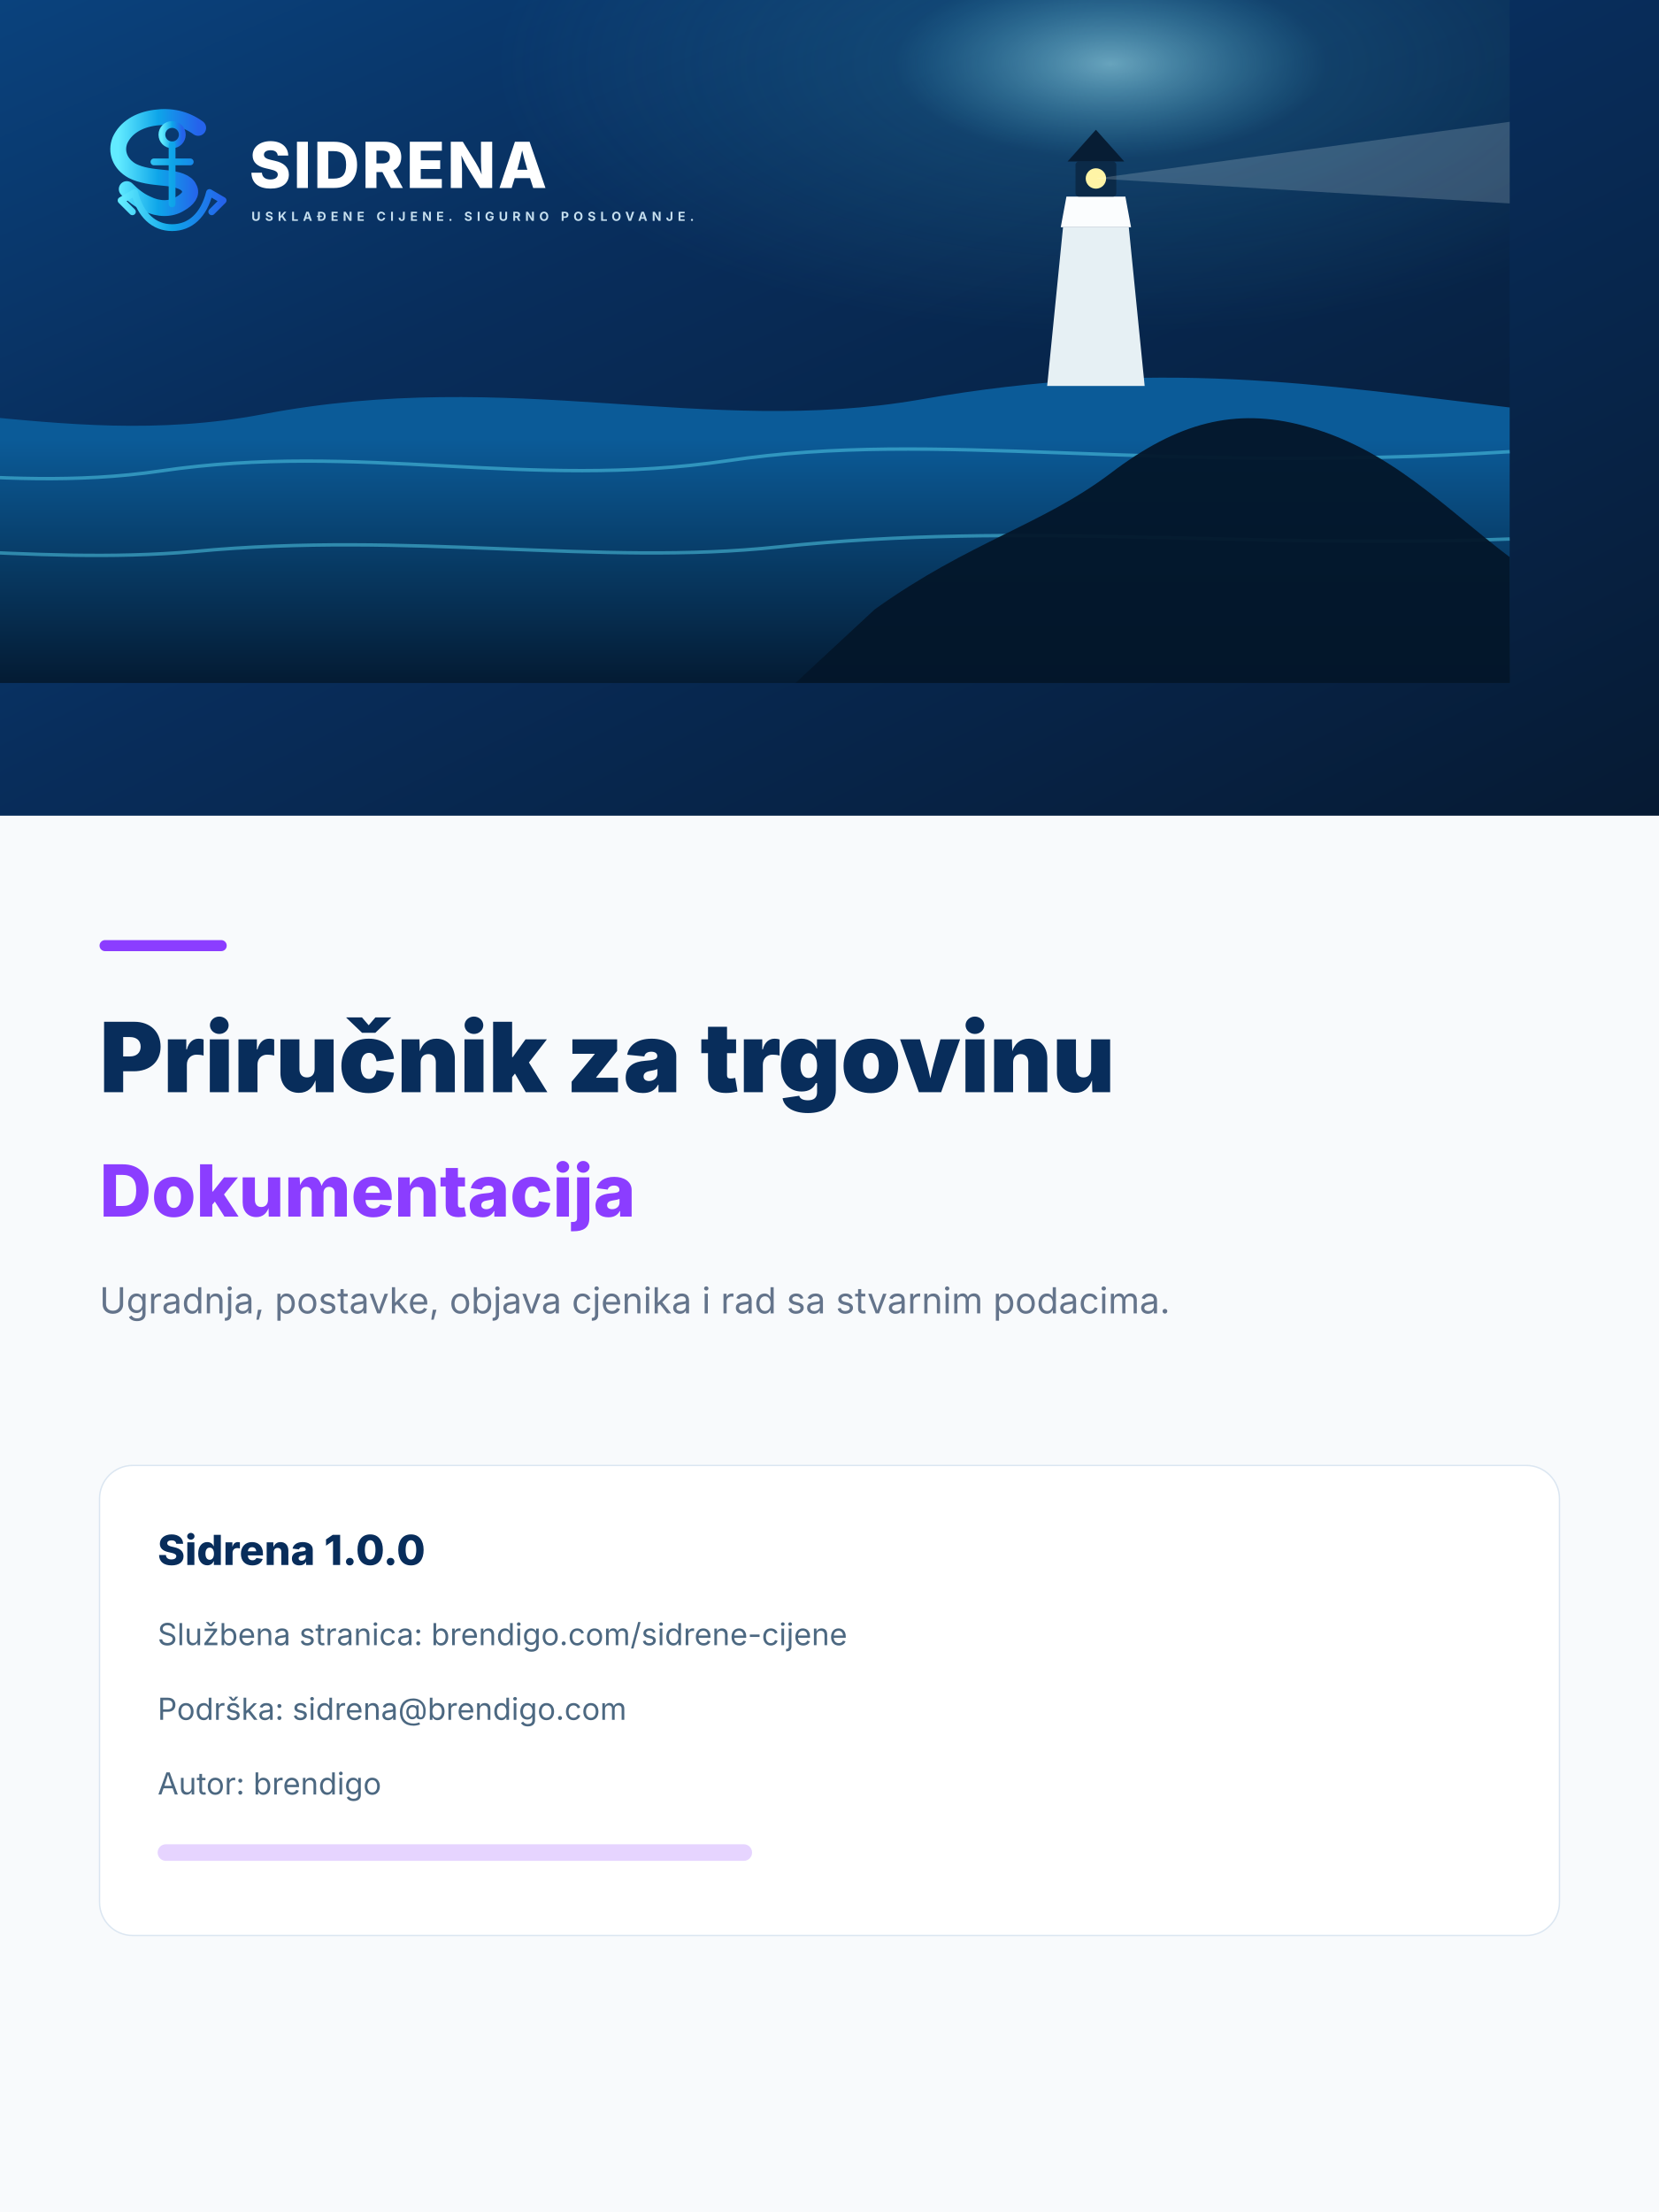
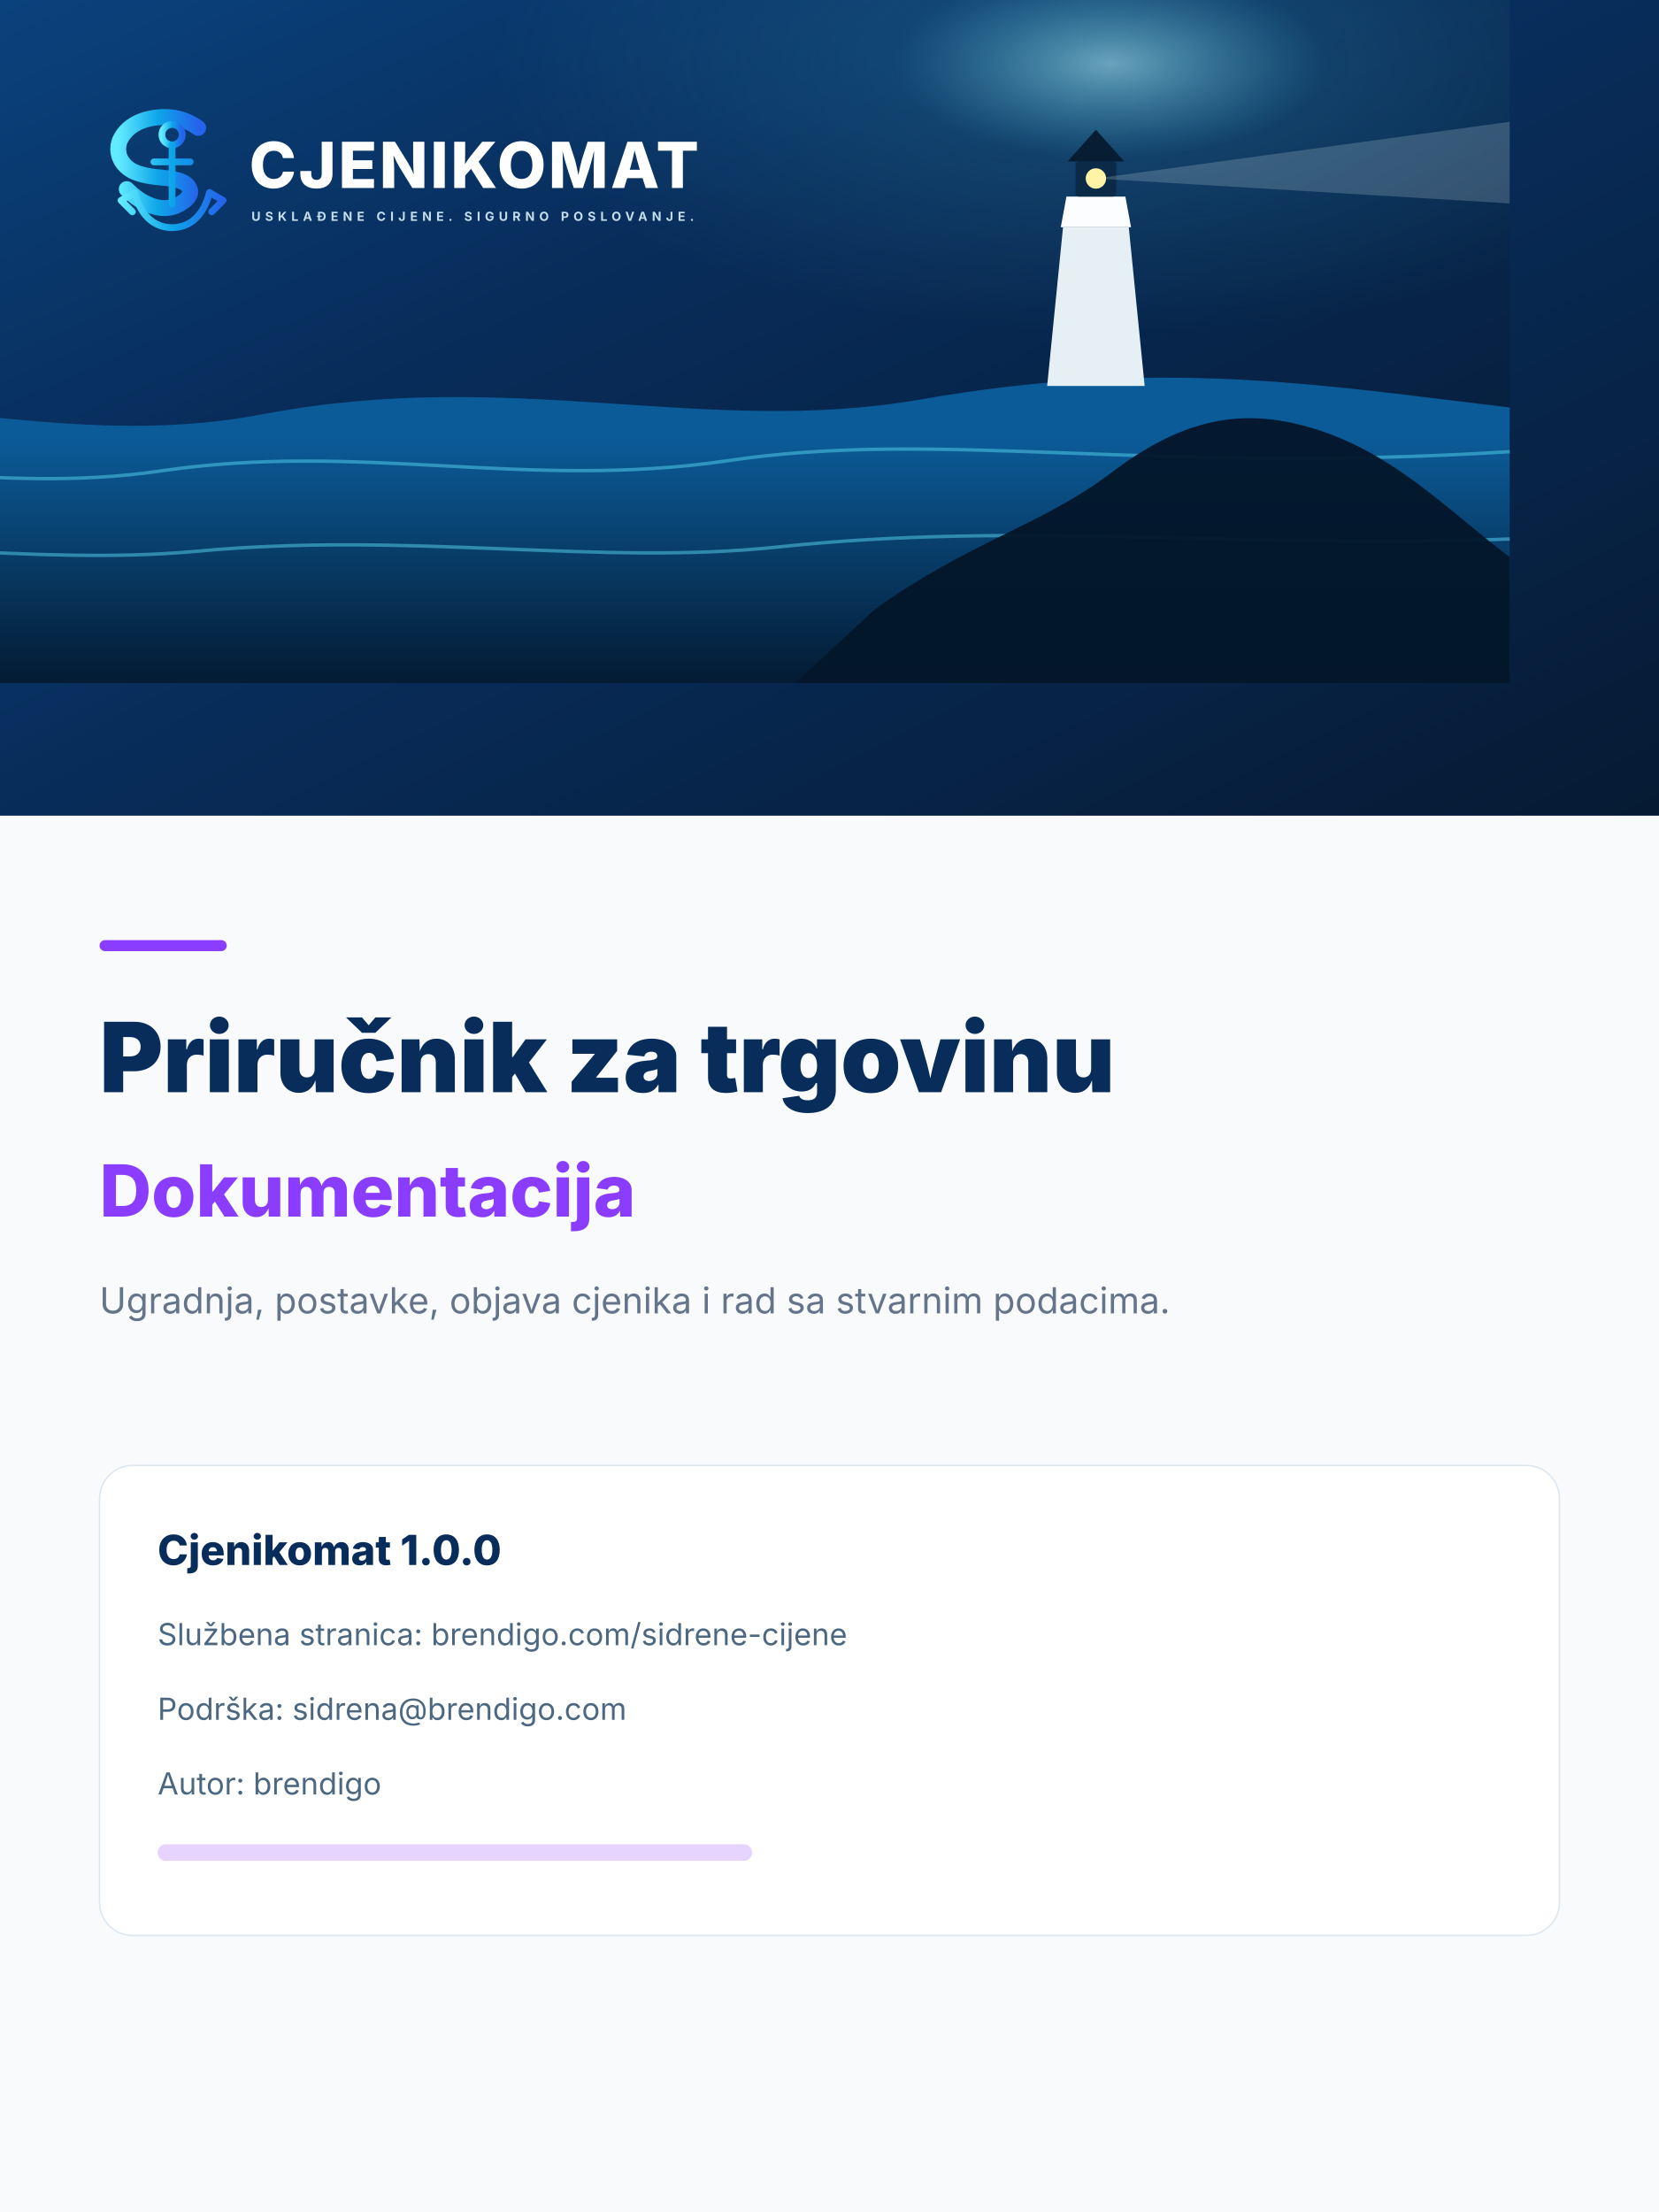
<svg xmlns="http://www.w3.org/2000/svg" viewBox="0 0 1200 1600" role="img" aria-labelledby="t">
  <defs>
    <linearGradient id="sky" x1="0" y1="0" x2="1" y2="1">
      <stop stop-color="#0B4C8D" />
      <stop offset=".48" stop-color="#082D5B" />
      <stop offset="1" stop-color="#061A33" />
    </linearGradient>
    <linearGradient id="sea" x1="0" y1=".2" x2="0" y2="1">
      <stop stop-color="#0B5B98" />
      <stop offset="1" stop-color="#041B33" />
    </linearGradient>
    <linearGradient id="cyan" x1="0" y1="0" x2="1" y2="0">
      <stop stop-color="#62EBFF" />
      <stop offset=".5" stop-color="#0EA5E9" />
      <stop offset="1" stop-color="#2563EB" />
    </linearGradient>
    <radialGradient id="glow" cx=".78" cy=".22" r=".34">
      <stop stop-color="#A8F3FF" stop-opacity=".6" />
      <stop offset=".35" stop-color="#4CCBEA" stop-opacity=".14" />
      <stop offset="1" stop-color="#4CCBEA" stop-opacity="0" />
    </radialGradient>
  </defs>
  <rect width="1200" height="1600" fill="#F8FAFC" />
  <rect width="1200" height="590" fill="url(#sky)" />
  <g transform="translate(-220 -80) scale(.82)">
    <rect width="1600" height="700" fill="url(#sky)" />
    <rect width="1600" height="700" fill="url(#glow)" />
    <path d="M0 470c168-42 315 28 500-7 220-42 390 20 580-13 210-37 352-13 520 7v243H0z" fill="url(#sea)" />
    <g opacity=".52" fill="none" stroke="#53CFE9" stroke-width="3">
      <path d="M0 520c130-26 260 15 410-7 176-26 323 17 500-9 186-28 370 12 690-8" />
      <path d="M0 588c160-20 292 9 440-4 190-18 357 13 515-4 218-23 410 2 645-7" />
    </g>
    <path d="M1040 635c84-60 147-74 208-120 59-45 110-58 170-42 76 20 124 72 182 116v111H970z" fill="#03162A" opacity=".95" />
    <path d="M1192 438h86l-14-140h-58z" fill="#E6F0F4" />
    <path d="M1204 298h62l-5-27h-52z" fill="#FBFDFE" />
    <rect x="1217" y="240" width="36" height="31" rx="3" fill="#0B2A48" />
    <path d="M1210 240h50l-25-28z" fill="#071D34" />
    <circle cx="1235" cy="255" r="9" fill="#FFF4A6" />
    <path d="M1235 255L1600 205v72z" fill="#F4FFFF" opacity=".18" />
  </g>
  <g transform="translate(72 72) scale(0.82)">
    <g fill="none" stroke="url(#cyan)" stroke-linecap="round" stroke-linejoin="round">
      <path d="M87 25c-11-8-24-11-38-9-15 2-26 9-31 20-4 10 0 21 11 27 8 4 17 5 27 6 13 1 21 4 23 9 3 5-1 10-8 14-8 5-19 5-29 0-7-3-13-8-18-13" stroke-width="14" />
      <circle cx="64" cy="31" r="9" stroke-width="6" />
      <path d="M64 40v52M48 55h32M31 82c5 20 17 31 33 31s28-11 33-31M31 82l-12 7 10 10m68-17 12 7-10 10" stroke-width="6" />
    </g>
-     <text x="132" y="78" fill="#fff" font-family="Inter,Segoe UI,Arial,sans-serif" font-size="56" font-weight="800" letter-spacing="2">SIDRENA</text>
+     <text x="132" y="78" fill="#fff" font-family="Inter,Segoe UI,Arial,sans-serif" font-size="56" font-weight="800" letter-spacing="2">CJENIKOMAT</text>
    <text x="134" y="107" fill="#C6DFEF" font-family="Inter,Segoe UI,Arial,sans-serif" font-size="11" font-weight="700" letter-spacing="4">USKLAĐENE CIJENE. SIGURNO POSLOVANJE.</text>
  </g>
  <rect x="72" y="680" width="92" height="8" rx="4" fill="#8B3DFF" />
  <text x="72" y="790" fill="#082D5B" font-family="Inter,Segoe UI,Arial,sans-serif" font-size="70" font-weight="850">Priručnik za trgovinu</text>
  <text x="72" y="880" fill="#8B3DFF" font-family="Inter,Segoe UI,Arial,sans-serif" font-size="52" font-weight="800">Dokumentacija</text>
  <text x="72" y="950" fill="#64748B" font-family="Inter,Segoe UI,Arial,sans-serif" font-size="26">Ugradnja, postavke, objava cjenika i rad sa stvarnim podacima.</text>
  <g transform="translate(72 1060)" font-family="Inter,Segoe UI,Arial,sans-serif">
    <rect width="1056" height="340" rx="24" fill="#fff" stroke="#DBE6F1" />
-     <text x="42" y="72" fill="#082D5B" font-size="30" font-weight="800">Sidrena 1.0.0</text>
+     <text x="42" y="72" fill="#082D5B" font-size="30" font-weight="800">Cjenikomat 1.0.0</text>
    <text x="42" y="130" fill="#4C6881" font-size="22">Službena stranica: brendigo.com/sidrene-cijene</text>
    <text x="42" y="184" fill="#4C6881" font-size="22">Podrška: sidrena@brendigo.com</text>
    <text x="42" y="238" fill="#4C6881" font-size="22">Autor: brendigo</text>
    <rect x="42" y="274" width="430" height="12" rx="6" fill="#8B3DFF" opacity=".22" />
  </g>
</svg>
